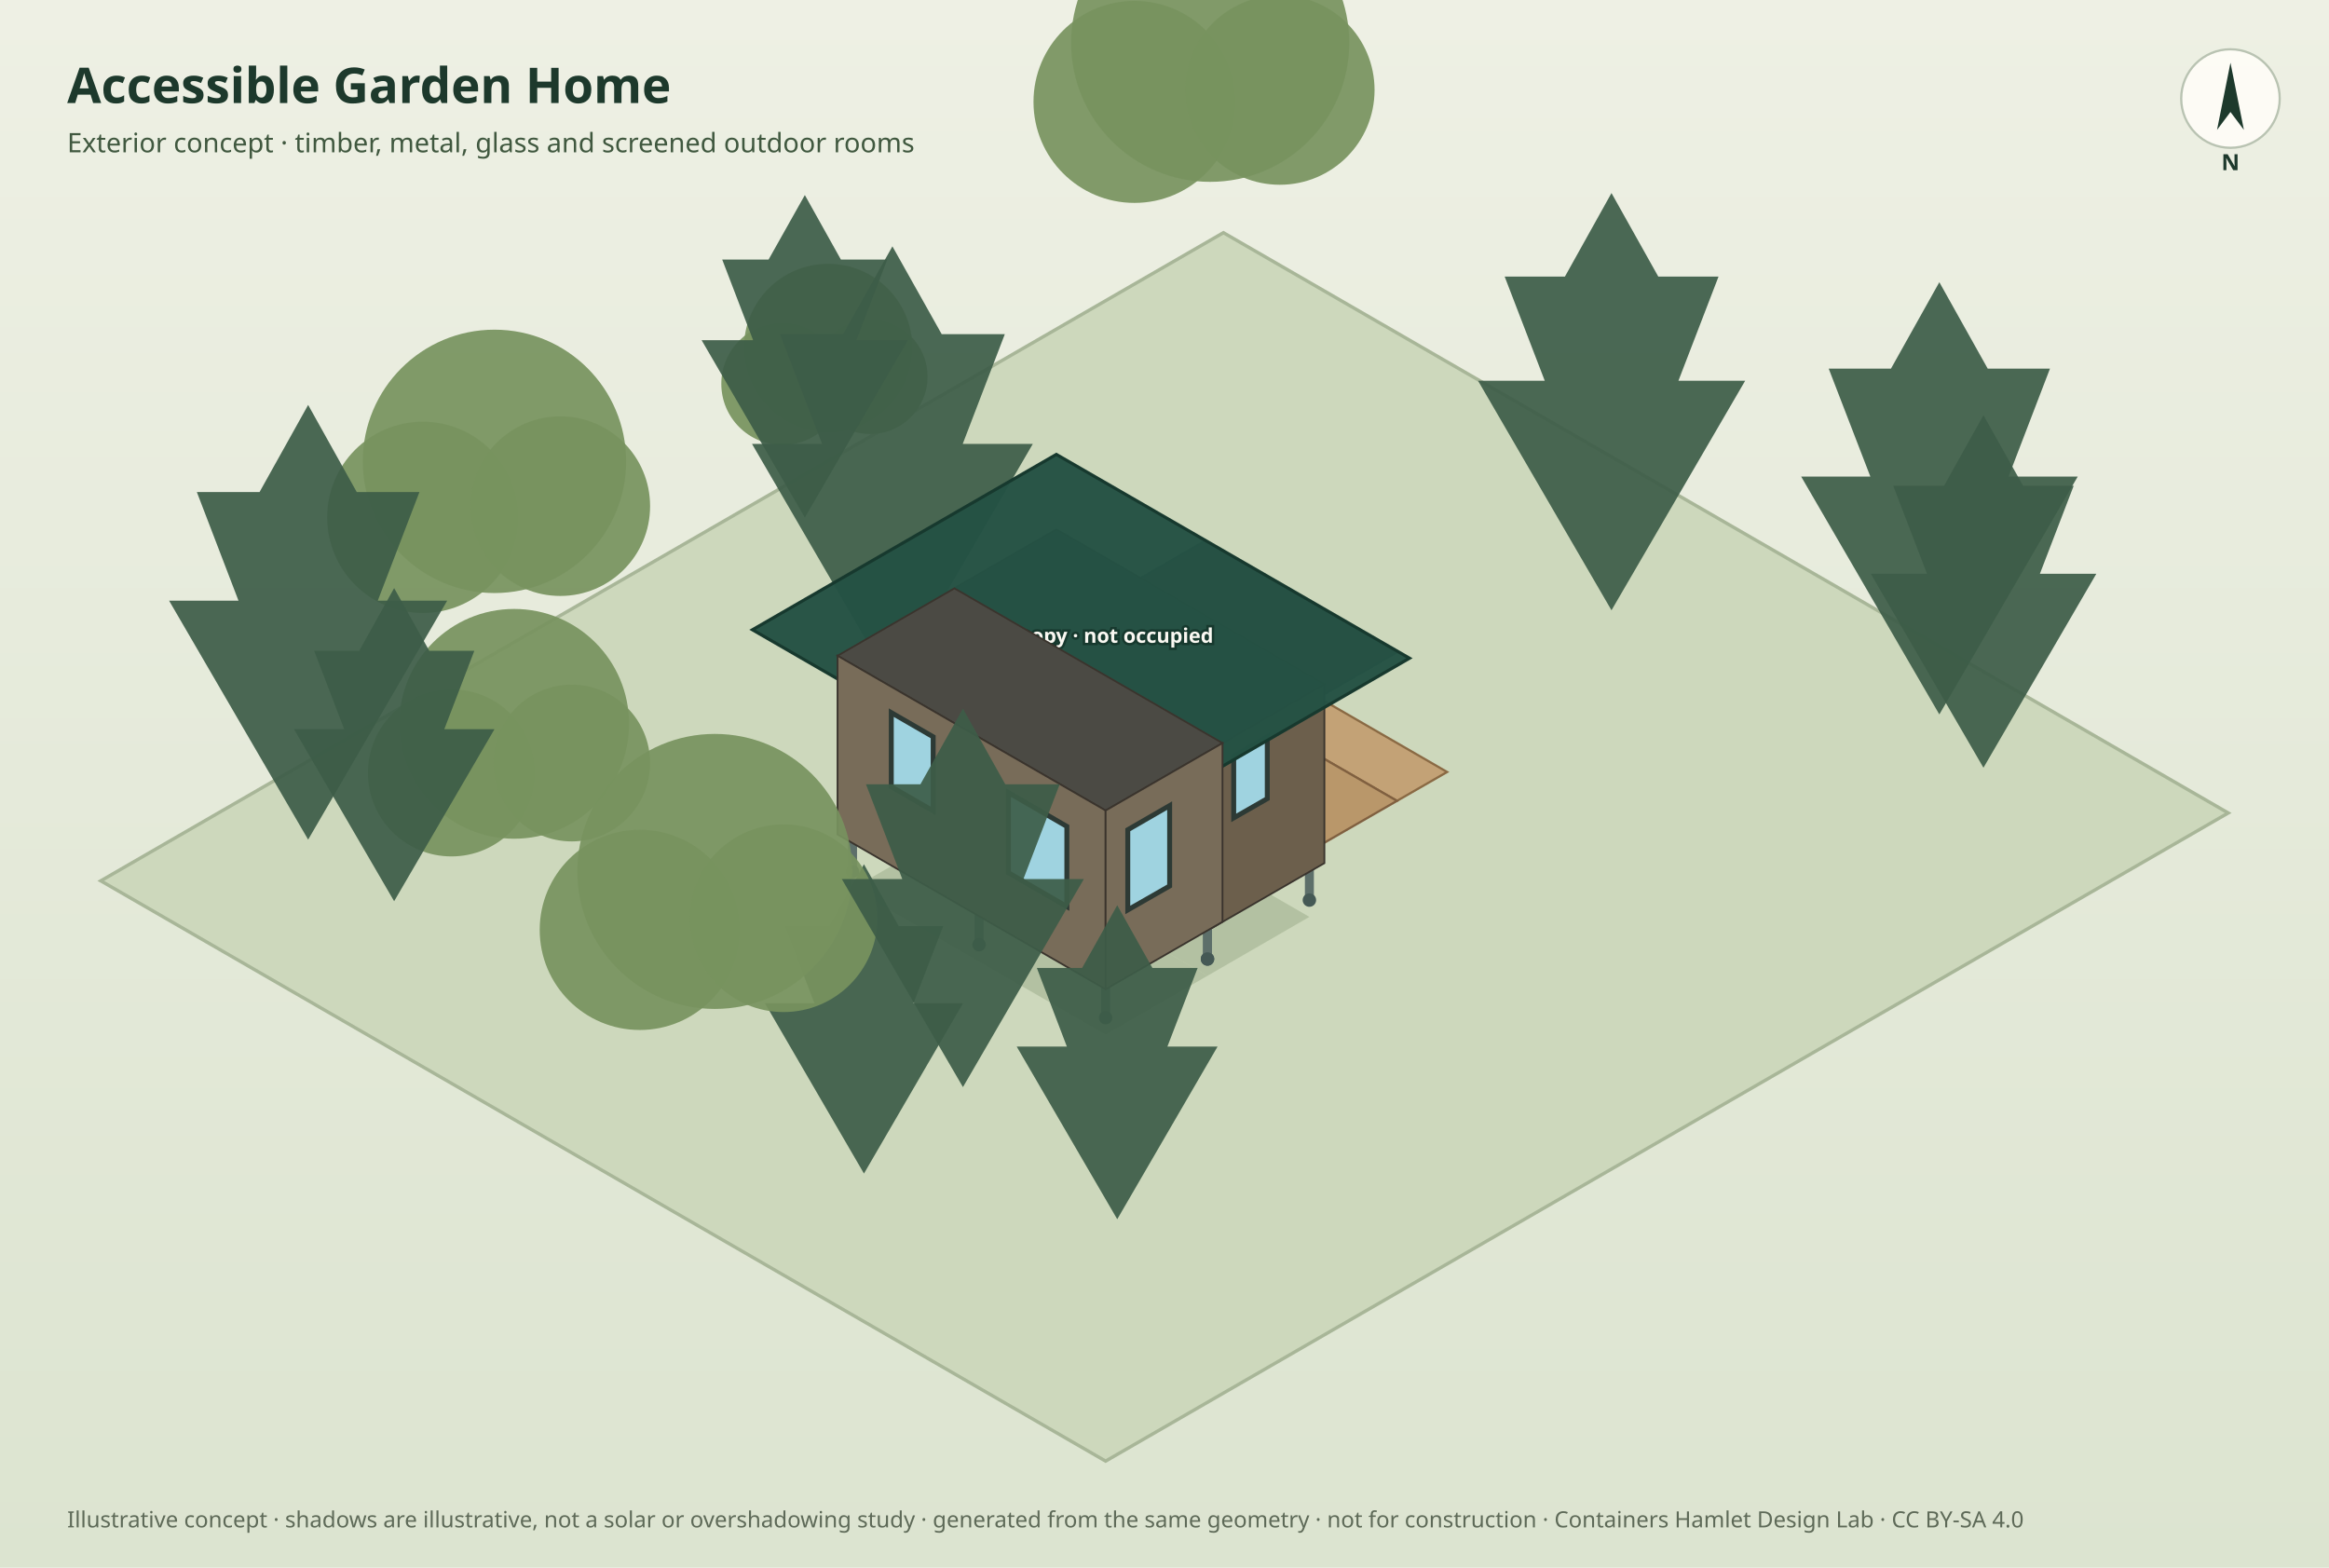
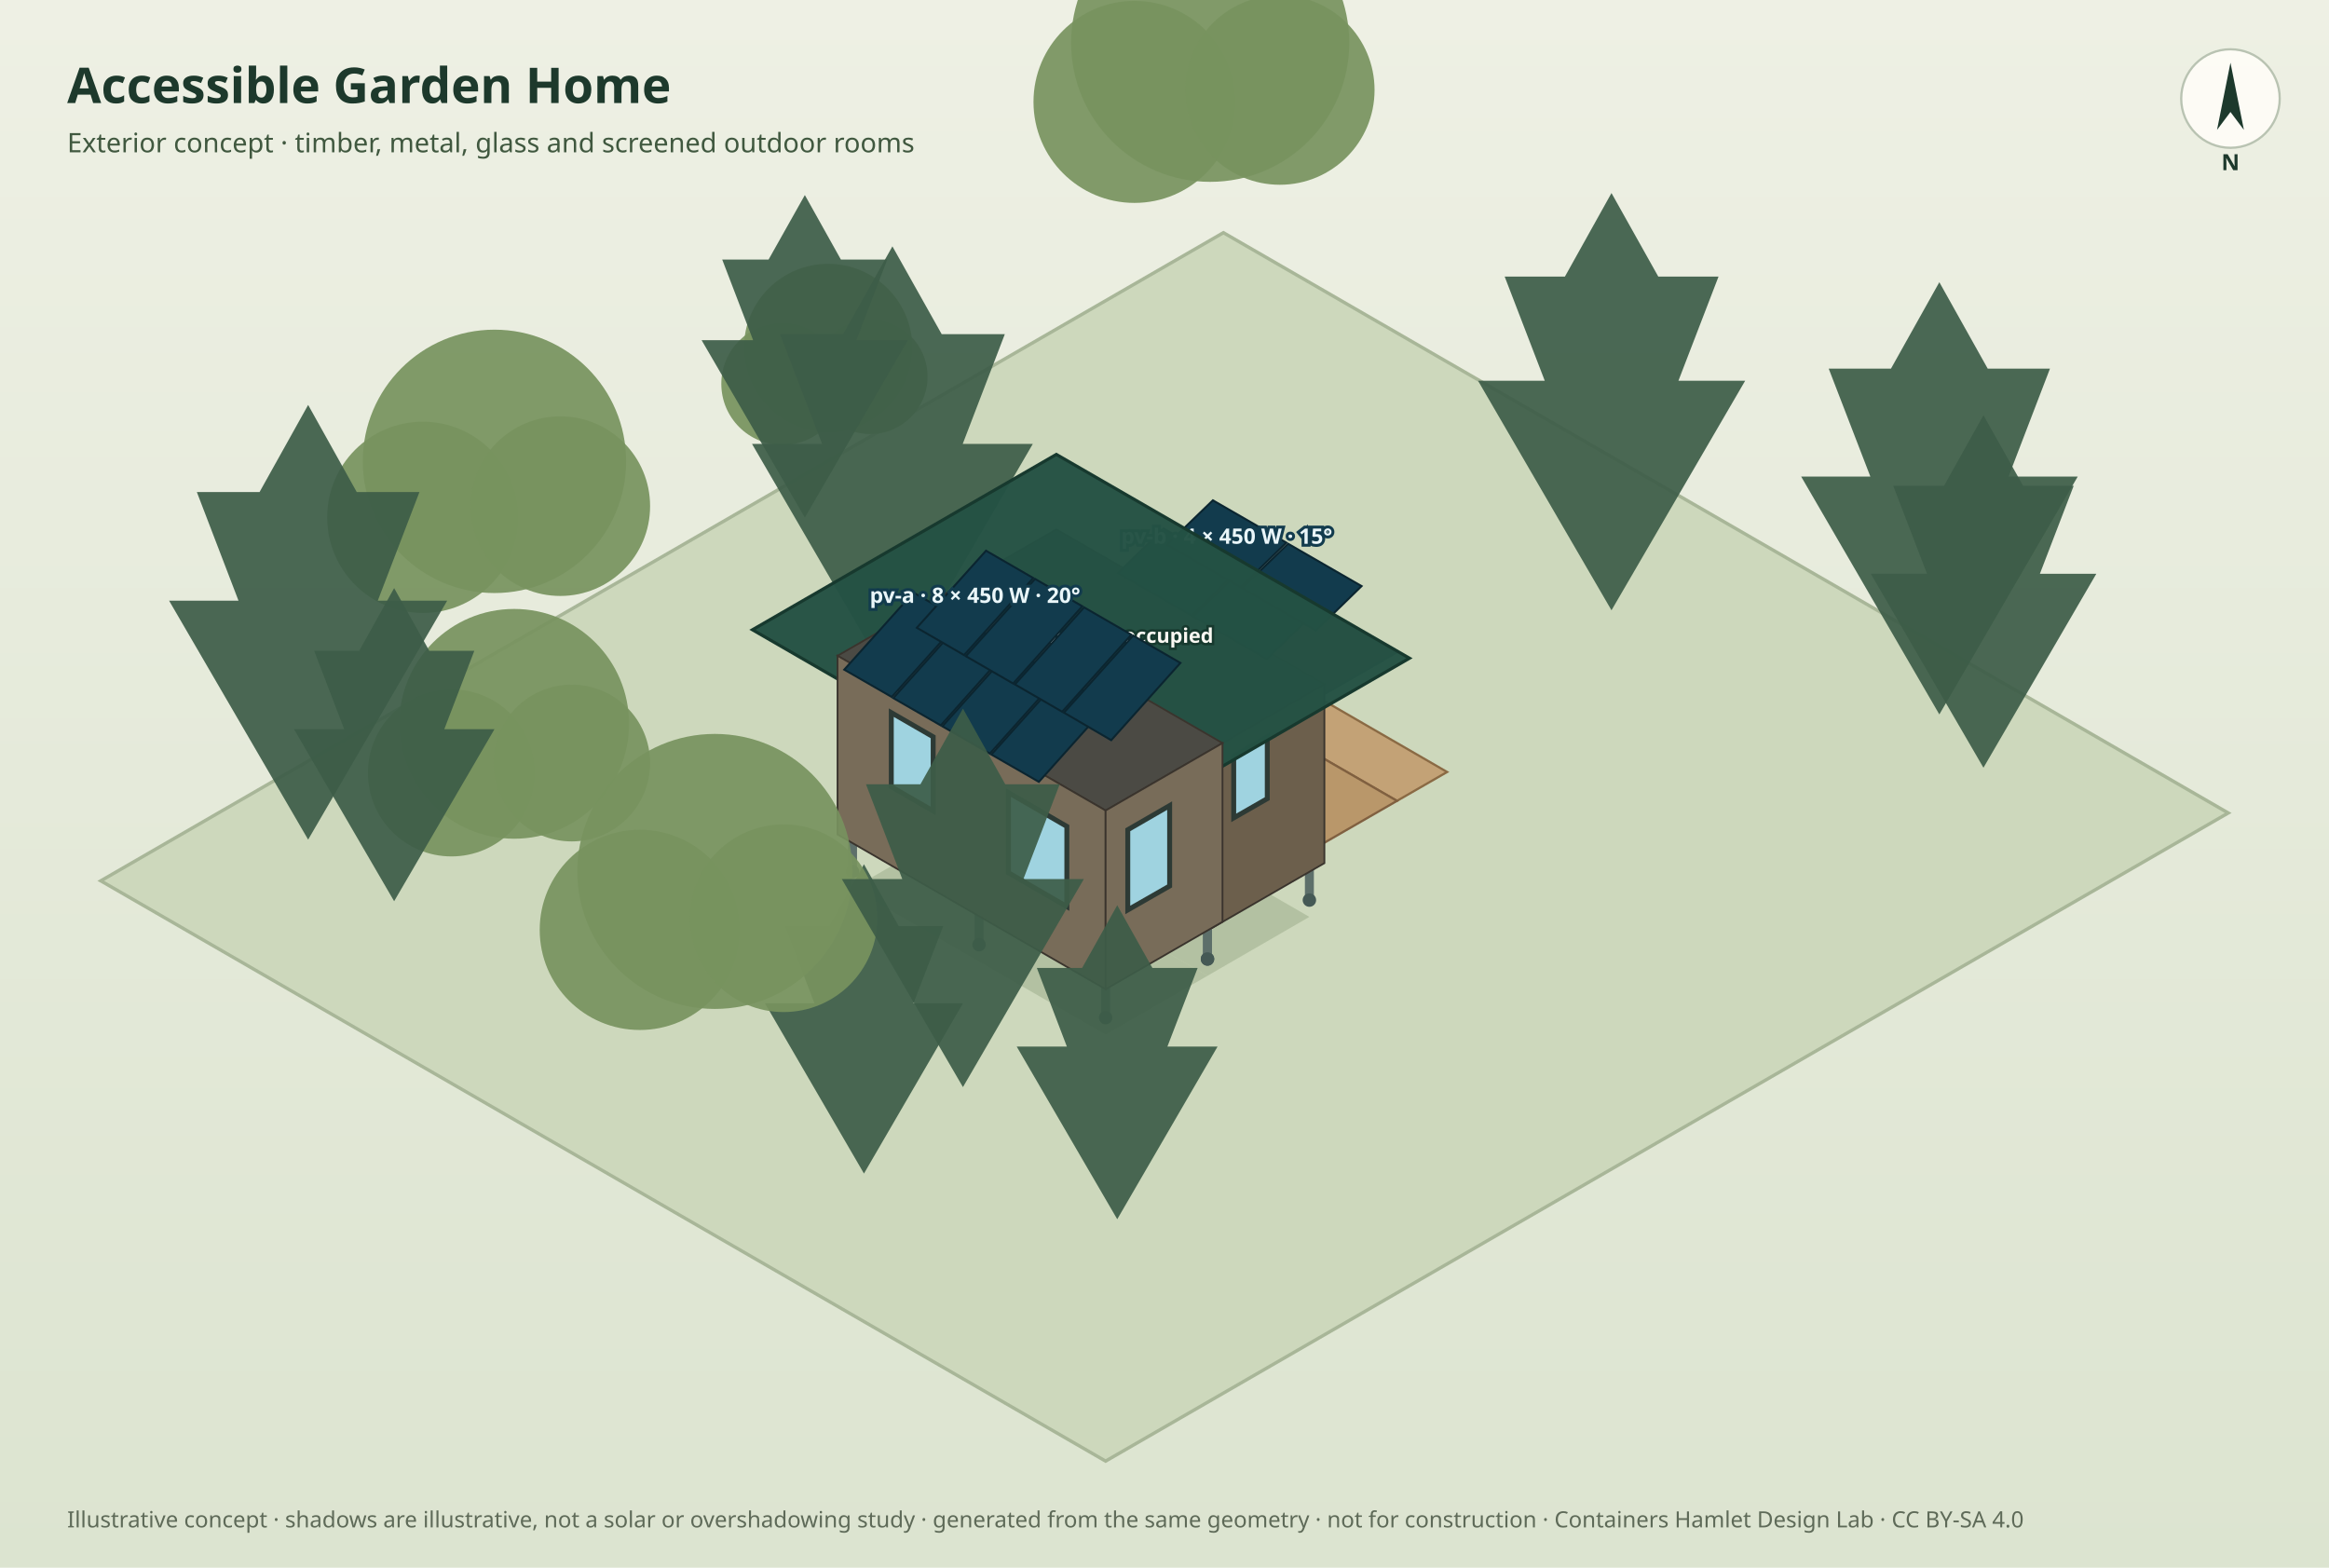
<svg xmlns="http://www.w3.org/2000/svg" viewBox="0 0 1040 700" role="img" aria-labelledby="concept-hamlet-accessible-garden-home-exterior-opposite-t concept-hamlet-accessible-garden-home-exterior-opposite-d" data-plan-scale="21.5" data-plan-width="1040">
  <defs>
    <linearGradient id="concept-hamlet-accessible-garden-home-exterior-opposite-sky" x1="0" y1="0" x2="0" y2="1">
      <stop offset="0" stop-color="#eef0e4" />
      <stop offset="1" stop-color="#dce4d0" />
    </linearGradient>
  </defs>
  <rect width="1040" height="700" fill="url(#concept-hamlet-accessible-garden-home-exterior-opposite-sky)" />
  <path d="M546.3 103.9L995 363L493.7 652.4L45 393.3Z" fill="#cdd8bc" stroke="#a8b698" stroke-width="1.5" />
  <g fill="#78935f" fill-opacity="0.92">
    <circle cx="220.8" cy="206" r="58.8" />
    <circle cx="188.8" cy="231" r="42.7" />
    <circle cx="250.2" cy="226" r="40.1" />
  </g>
  <g fill="#3d5d48" fill-opacity="0.92">
    <path d="M885.7 342.8L936.1 256.2L910.9 256.2L926 216.9L903.4 216.9L885.7 185.4L868.1 216.9L845.4 216.9L860.5 256.2L835.4 256.2Z" />
  </g>
  <g fill="#78935f" fill-opacity="0.92">
    <circle cx="369.8" cy="155.4" r="37.6" />
    <circle cx="349.4" cy="171.4" r="27.3" />
    <circle cx="388.6" cy="168.2" r="25.6" />
  </g>
  <g fill="#3d5d48" fill-opacity="0.92">
    <path d="M398.5 306L461.2 198.2L429.9 198.2L448.7 149.2L420.5 149.2L398.5 110L376.5 149.2L348.3 149.2L367.1 198.2L335.8 198.2Z" />
  </g>
  <g fill="#3d5d48" fill-opacity="0.92">
    <path d="M866 319L927.8 212.8L896.9 212.8L915.4 164.6L887.6 164.6L866 126L844.4 164.6L816.6 164.6L835.2 212.8L804.3 212.8Z" />
  </g>
  <g fill="#78935f" fill-opacity="0.92">
    <circle cx="540.4" cy="19.1" r="62.1" />
    <circle cx="506.6" cy="45.5" r="45.1" />
    <circle cx="571.5" cy="40.2" r="42.3" />
  </g>
  <g fill="#3d5d48" fill-opacity="0.92">
    <path d="M359.4 231.1L405.4 151.9L382.4 151.9L396.2 115.9L375.5 115.9L359.4 87.1L343.2 115.9L322.5 115.9L336.3 151.9L313.3 151.9Z" />
  </g>
  <g fill="#3d5d48" fill-opacity="0.92">
    <path d="M719.6 272.5L779.3 170L749.5 170L767.4 123.5L740.5 123.5L719.6 86.2L698.8 123.5L671.9 123.5L689.8 170L660 170Z" />
  </g>
  <path d="M623.8 357.6 538 308.1 560.4 295.1 646.2 344.7Z" fill="#c3a276" stroke="#8a6a44" stroke-width="1" />
  <path d="M571.6 387.7 485.8 338.2 538 308.1 623.8 357.6Z" fill="#b9976a" stroke="#806040" stroke-width="1" />
  <path d="M571.6 321.3 485.8 271.8 538 241.6 623.8 291.2Z" fill="#6d5b49" stroke="#4f4337" stroke-width="1" />
  <path d="M539.2 435.7 426.2 370.5 471.7 344.2 584.7 409.4Z" fill="#9eae8d" fill-opacity="0.55" />
  <line x1="539.2" y1="428.2" x2="539.2" y2="411.6" stroke="#5d6f6a" stroke-width="4" />
  <circle cx="539.2" cy="428.2" r="3" fill="#455955" />
  <line x1="426.2" y1="362.9" x2="426.2" y2="346.4" stroke="#5d6f6a" stroke-width="4" />
  <circle cx="426.2" cy="362.9" r="3" fill="#455955" />
  <line x1="471.7" y1="336.7" x2="471.7" y2="320.1" stroke="#5d6f6a" stroke-width="4" />
  <circle cx="471.7" cy="336.7" r="3" fill="#455955" />
  <line x1="584.7" y1="401.9" x2="584.7" y2="385.4" stroke="#5d6f6a" stroke-width="4" />
  <circle cx="584.7" cy="401.9" r="3" fill="#455955" />
  <line x1="482.7" y1="395.5" x2="482.7" y2="379" stroke="#5d6f6a" stroke-width="4" />
  <circle cx="482.7" cy="395.5" r="3" fill="#455955" />
  <line x1="528.2" y1="369.3" x2="528.2" y2="352.7" stroke="#5d6f6a" stroke-width="4" />
  <circle cx="528.2" cy="369.3" r="3" fill="#455955" />
  <path d="M539.2 335.7 419.5 266.5 471.7 236.4 591.4 305.5Z" fill="#4b4a44" stroke="#3a342d" stroke-width="0.8" />
  <path d="M539.2 415.5 419.5 346.4 419.5 266.5 539.2 335.7Z" fill="#6c5f4c" stroke="#3a342d" stroke-width="0.8" />
  <path d="M539.2 415.5 591.4 385.4 591.4 305.5 539.2 335.7Z" fill="#6c5f4c" stroke="#3a342d" stroke-width="0.8" />
  <path d="M495.7 385.5 469.6 370.4 469.6 312.5 495.7 327.6Z" fill="#5d432c" stroke="#2d3a35" stroke-width="2.2" />
  <path d="M550.9 365.2 565.9 356.6 565.9 329 550.9 337.7Z" fill="#9fd3e0" stroke="#2d3a35" stroke-width="2.2" />
+   <path d="M499.2 255.9 532.1 274.9 552.5 255 519.6 236Z" fill="#123b4d" stroke="#0b2530" stroke-width="0.9" />
+   <path d="M532.8 275.3 565.7 294.3 586.1 274.4 553.2 255.4Z" fill="#123b4d" stroke="#0b2530" stroke-width="0.9" />
+   <path d="M521.1 243.2 554 262.2 574.4 242.3 541.6 223.4Z" fill="#123b4d" stroke="#0b2530" stroke-width="0.9" />
+   <path d="M554.7 262.6 587.6 281.6 608 261.7 575.2 242.8Z" fill="#123b4d" stroke="#0b2530" stroke-width="0.9" />
+   <text x="547.8" y="242.8" text-anchor="middle" font-family="system-ui, sans-serif" font-size="9.5" font-weight="800" fill="#eaf6f9" stroke="#123b4d" stroke-width="2.6" paint-order="stroke">pv-b · 4 × 450 W · 15°</text>
  <path d="M471.7 202.9 629.4 293.9 493.7 372.3 336 281.2Z" fill="#245244" fill-opacity="0.97" stroke="#17392e" stroke-width="1.4" />
  <text x="482.7" y="287" text-anchor="middle" font-family="system-ui, sans-serif" font-size="9" font-weight="800" fill="#faf8f2" stroke="#17392e" stroke-width="2.2" paint-order="stroke">roof canopy · not occupied</text>
  <path d="M493.7 461.9 380.7 396.7 426.2 370.5 539.2 435.7Z" fill="#9eae8d" fill-opacity="0.55" />
  <line x1="493.7" y1="454.4" x2="493.7" y2="437.9" stroke="#5d6f6a" stroke-width="4" />
  <circle cx="493.7" cy="454.4" r="3" fill="#455955" />
  <line x1="380.7" y1="389.2" x2="380.7" y2="372.6" stroke="#5d6f6a" stroke-width="4" />
  <circle cx="380.7" cy="389.2" r="3" fill="#455955" />
  <line x1="426.2" y1="362.9" x2="426.2" y2="346.4" stroke="#5d6f6a" stroke-width="4" />
  <circle cx="426.2" cy="362.9" r="3" fill="#455955" />
  <line x1="539.2" y1="428.2" x2="539.2" y2="411.6" stroke="#5d6f6a" stroke-width="4" />
  <circle cx="539.2" cy="428.2" r="3" fill="#455955" />
  <line x1="437.2" y1="421.8" x2="437.2" y2="405.3" stroke="#5d6f6a" stroke-width="4" />
  <circle cx="437.2" cy="421.8" r="3" fill="#455955" />
  <line x1="482.7" y1="395.5" x2="482.7" y2="379" stroke="#5d6f6a" stroke-width="4" />
  <circle cx="482.7" cy="395.5" r="3" fill="#455955" />
  <path d="M493.7 361.9 374 292.8 426.2 262.7 545.9 331.8Z" fill="#4b4a44" stroke="#3a342d" stroke-width="0.8" />
  <path d="M493.7 441.7 374 372.6 374 292.8 493.7 361.9Z" fill="#786c59" stroke="#3a342d" stroke-width="0.8" />
  <path d="M493.7 441.7 545.9 411.6 545.9 331.8 493.7 361.9Z" fill="#786c59" stroke="#3a342d" stroke-width="0.8" />
  <path d="M476.4 404.8 450.3 389.7 450.3 353.9 476.4 369Z" fill="#9fd3e0" stroke="#2d3a35" stroke-width="2.2" />
  <path d="M416.7 362.1 398 351.3 398 318.2 416.7 329Z" fill="#9fd3e0" stroke="#2d3a35" stroke-width="2.2" />
  <path d="M503.6 406.3 522.3 395.6 522.3 359.7 503.6 370.5Z" fill="#9fd3e0" stroke="#2d3a35" stroke-width="2.2" />
+   <path d="M377 299 398.2 311.2 429 276.8 407.9 264.6Z" fill="#123b4d" stroke="#0b2530" stroke-width="0.9" />
+   <path d="M398.9 311.7 420.1 323.9 450.9 289.4 429.8 277.2Z" fill="#123b4d" stroke="#0b2530" stroke-width="0.9" />
+   <path d="M420.8 324.3 442 336.5 472.8 302.1 451.7 289.9Z" fill="#123b4d" stroke="#0b2530" stroke-width="0.9" />
+   <path d="M442.7 336.9 463.9 349.1 494.7 314.7 473.6 302.5Z" fill="#123b4d" stroke="#0b2530" stroke-width="0.9" />
+   <path d="M409.4 280.3 430.5 292.5 461.4 258.1 440.3 245.9Z" fill="#123b4d" stroke="#0b2530" stroke-width="0.9" />
+   <path d="M431.3 293 452.4 305.2 483.3 270.7 462.2 258.5Z" fill="#123b4d" stroke="#0b2530" stroke-width="0.9" />
+   <path d="M453.2 305.6 474.3 317.8 505.2 283.4 484.1 271.2Z" fill="#123b4d" stroke="#0b2530" stroke-width="0.9" />
+   <path d="M475.1 318.2 496.2 330.5 527.1 296 506 283.8Z" fill="#123b4d" stroke="#0b2530" stroke-width="0.9" />
+   <text x="435.4" y="269.2" text-anchor="middle" font-family="system-ui, sans-serif" font-size="9.5" font-weight="800" fill="#eaf6f9" stroke="#123b4d" stroke-width="2.6" paint-order="stroke">pv-a · 8 × 450 W · 20°</text>
  <g fill="#3d5d48" fill-opacity="0.92">
    <path d="M137.6 374.9L199.7 268.2L168.7 268.2L187.3 219.7L159.3 219.7L137.6 180.8L115.9 219.7L87.9 219.7L106.5 268.2L75.5 268.2Z" />
  </g>
  <g fill="#3d5d48" fill-opacity="0.92">
    <path d="M385.8 524L430 448L407.9 448L421.2 413.5L401.3 413.5L385.8 385.9L370.3 413.5L350.5 413.5L363.7 448L341.6 448Z" />
  </g>
  <g fill="#78935f" fill-opacity="0.92">
    <circle cx="319.2" cy="389.1" r="61.4" />
    <circle cx="285.7" cy="415.2" r="44.7" />
    <circle cx="349.9" cy="410" r="41.9" />
  </g>
  <g fill="#78935f" fill-opacity="0.92">
    <circle cx="229.6" cy="323.2" r="51.3" />
    <circle cx="201.6" cy="345.1" r="37.3" />
    <circle cx="255.3" cy="340.7" r="35" />
  </g>
  <g fill="#3d5d48" fill-opacity="0.92">
    <path d="M498.9 544.4L543.7 467.3L521.3 467.3L534.8 432.2L514.6 432.2L498.9 404.2L483.2 432.2L463 432.2L476.4 467.3L454 467.3Z" />
  </g>
  <g fill="#3d5d48" fill-opacity="0.92">
    <path d="M176 402.4L220.8 325.6L198.4 325.6L211.8 290.6L191.7 290.6L176 262.6L160.4 290.6L140.3 290.6L153.7 325.6L131.3 325.6Z" />
  </g>
  <g fill="#3d5d48" fill-opacity="0.92">
    <path d="M430 485.4L484 392.5L457 392.5L473.2 350.2L448.9 350.2L430 316.4L411 350.2L386.7 350.2L402.9 392.5L375.9 392.5Z" />
  </g>
  <text x="30" y="46" font-family="system-ui, sans-serif" font-size="22" font-weight="800" fill="#1d392c">Accessible Garden Home</text>
  <text x="30" y="68" font-family="system-ui, sans-serif" font-size="12" fill="#40583f">Exterior concept · timber, metal, glass and screened outdoor rooms</text>
  <g aria-hidden="true">
    <circle cx="996" cy="44" r="22" fill="#fffdf7" fill-opacity="0.9" stroke="#b9c3b2" />
    <path d="M996 28l6 30l-6 -8l-6 8z" fill="#1d392c" />
    <text x="996" y="76" text-anchor="middle" font-size="10" font-weight="700" font-family="system-ui, sans-serif" fill="#1d392c">N</text>
  </g>
  <text x="30" y="682" font-family="system-ui, sans-serif" font-size="10" fill="#5e6a58">Illustrative concept · shadows are illustrative, not a solar or overshadowing study · generated from the same geometry · not for construction · Containers Hamlet Design Lab · CC BY-SA 4.0</text>
</svg>
